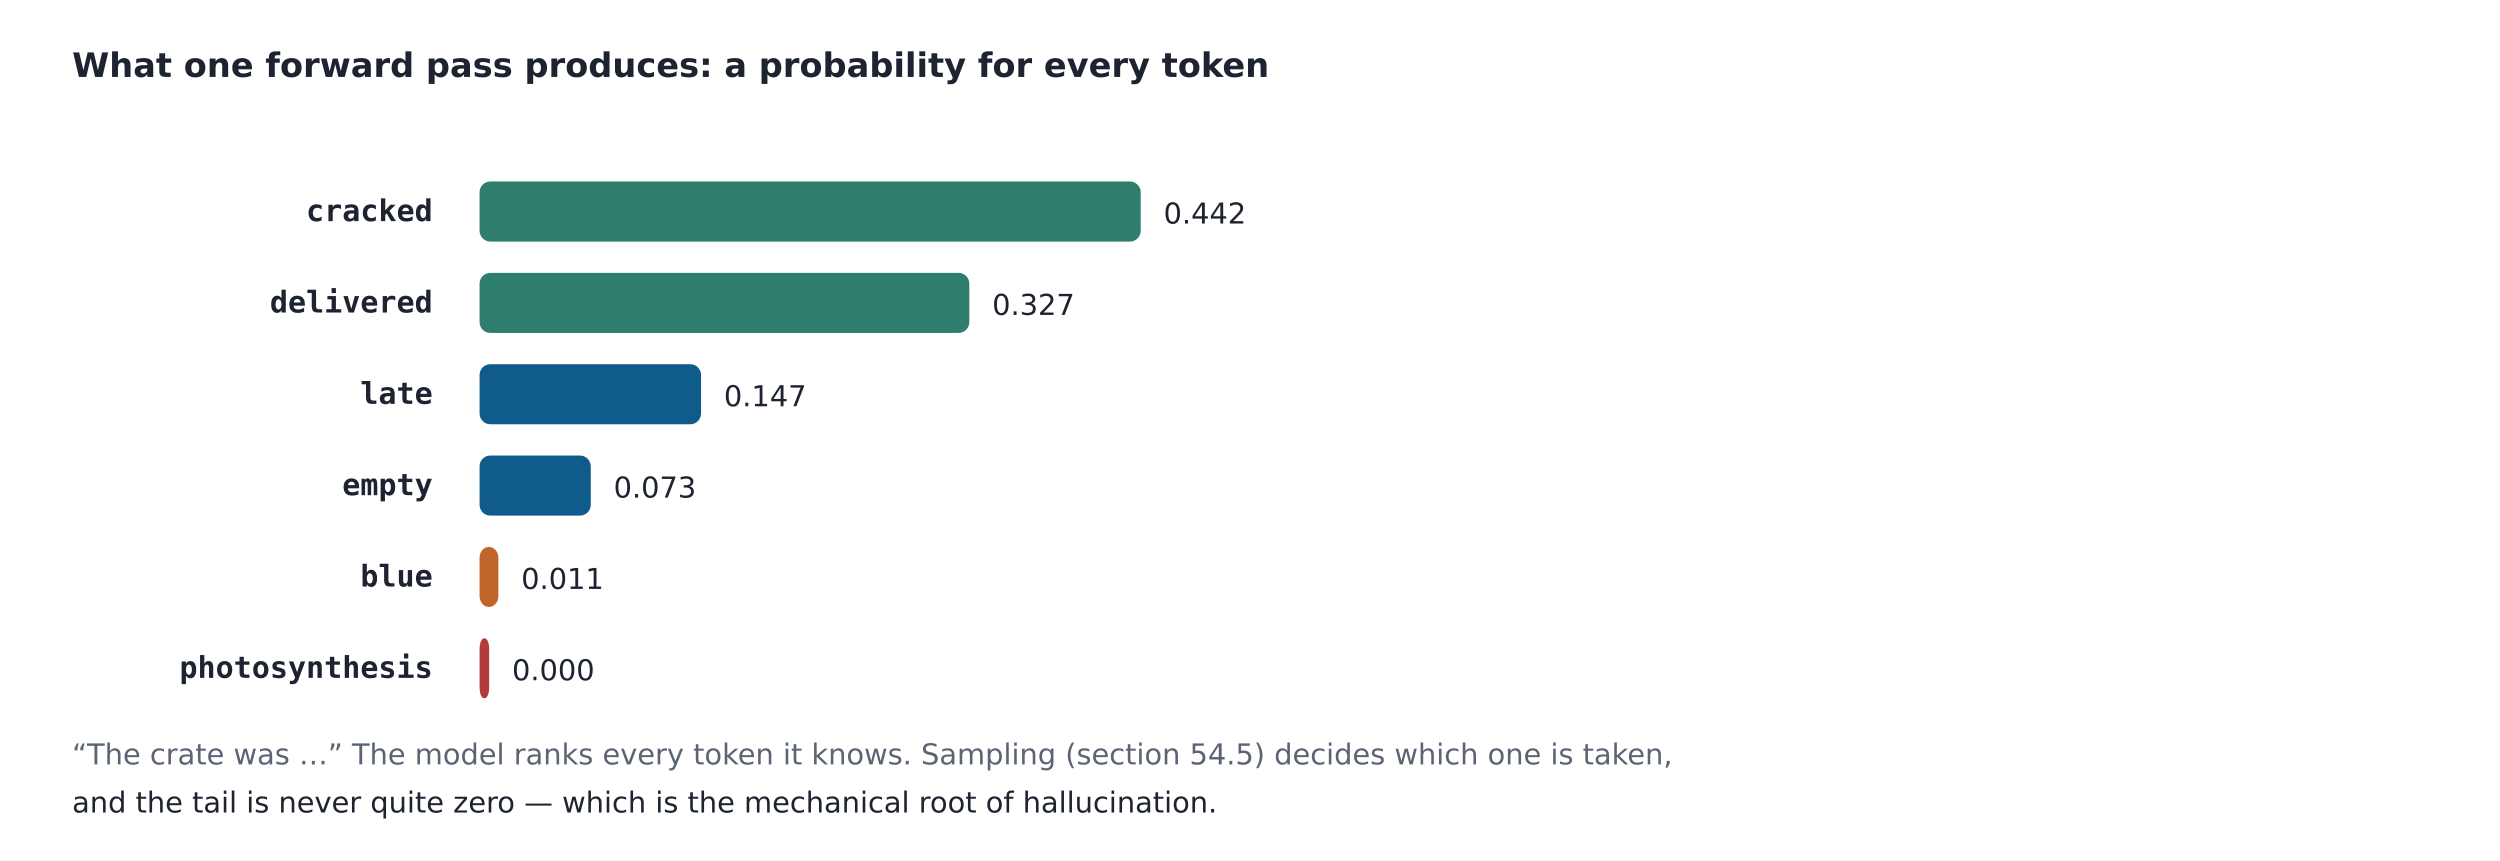
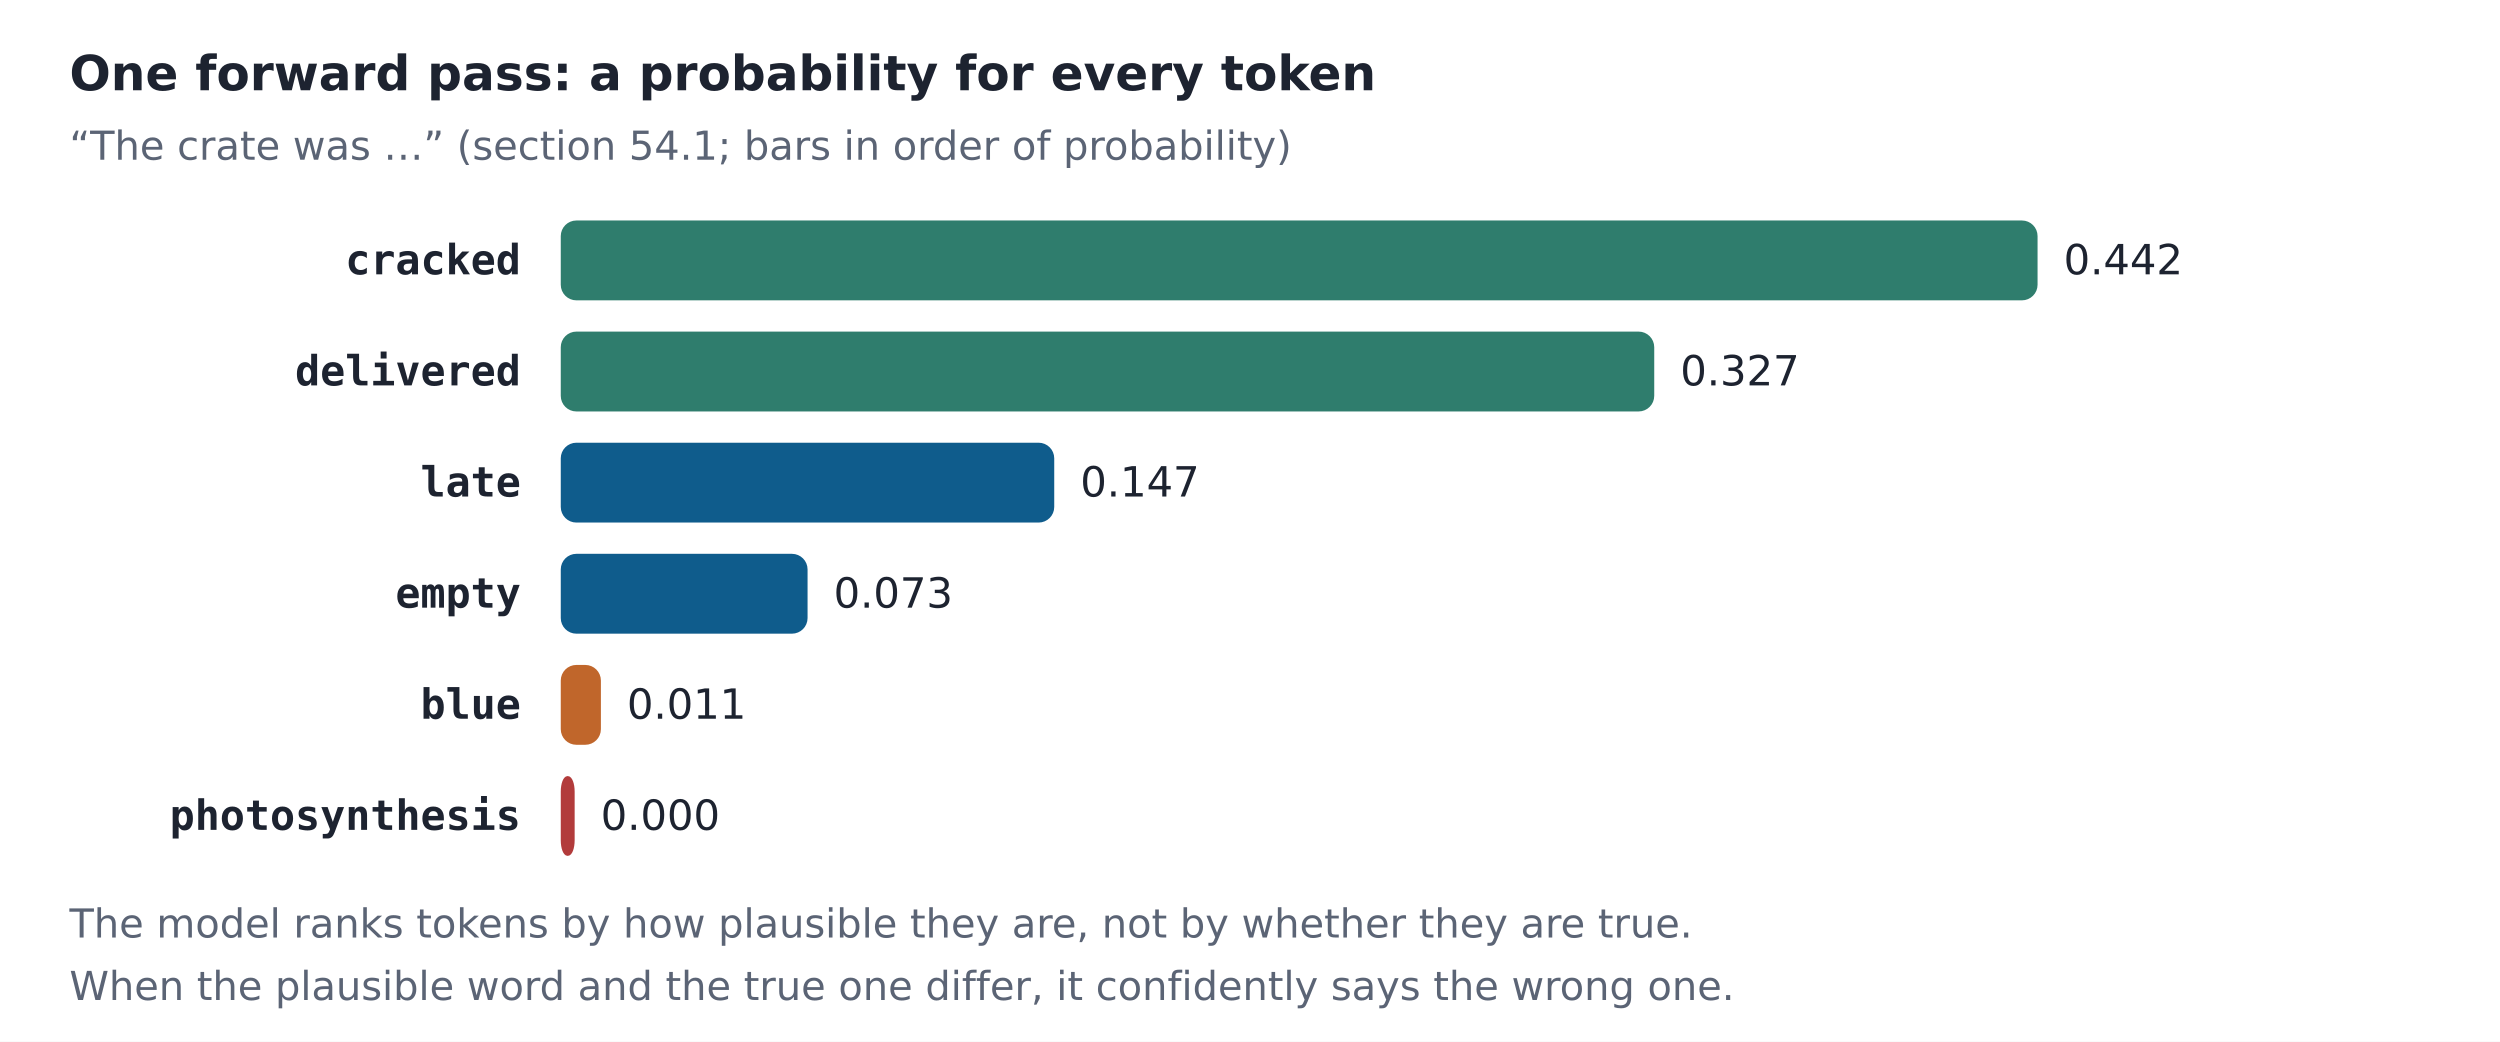
- <svg xmlns="http://www.w3.org/2000/svg" width="1040" height="358" viewBox="0 0 1040 358" font-family="DejaVu Sans, Arial, sans-serif">
-   <rect width="1040" height="358" fill="#ffffff" />
-   <text x="30" y="32" font-size="14" fill="#1d2330" font-weight="bold" text-anchor="start" font-family="Poppins, DejaVu Sans, sans-serif">What one forward pass produces: a probability for every token</text>
-   <text x="180" y="92" font-size="12.5" fill="#1d2330" font-weight="bold" text-anchor="end" font-family="DejaVu Sans Mono, monospace">cracked</text>
-   <rect x="200" y="76" width="274.04" height="24" rx="4" fill="#2f7d6d" stroke="#2f7d6d" stroke-width="1" />
-   <text x="484.04" y="93" font-size="12" fill="#1d2330" font-weight="normal" text-anchor="start">0.442</text>
-   <text x="180" y="130" font-size="12.5" fill="#1d2330" font-weight="bold" text-anchor="end" font-family="DejaVu Sans Mono, monospace">delivered</text>
-   <rect x="200" y="114" width="202.74" height="24" rx="4" fill="#2f7d6d" stroke="#2f7d6d" stroke-width="1" />
-   <text x="412.74" y="131" font-size="12" fill="#1d2330" font-weight="normal" text-anchor="start">0.327</text>
-   <text x="180" y="168" font-size="12.5" fill="#1d2330" font-weight="bold" text-anchor="end" font-family="DejaVu Sans Mono, monospace">late</text>
-   <rect x="200" y="152" width="91.14" height="24" rx="4" fill="#0f5c8c" stroke="#0f5c8c" stroke-width="1" />
-   <text x="301.14" y="169" font-size="12" fill="#1d2330" font-weight="normal" text-anchor="start">0.147</text>
-   <text x="180" y="206" font-size="12.5" fill="#1d2330" font-weight="bold" text-anchor="end" font-family="DejaVu Sans Mono, monospace">empty</text>
-   <rect x="200" y="190" width="45.26" height="24" rx="4" fill="#0f5c8c" stroke="#0f5c8c" stroke-width="1" />
-   <text x="255.26" y="207" font-size="12" fill="#1d2330" font-weight="normal" text-anchor="start">0.073</text>
-   <text x="180" y="244" font-size="12.5" fill="#1d2330" font-weight="bold" text-anchor="end" font-family="DejaVu Sans Mono, monospace">blue</text>
-   <rect x="200" y="228" width="6.82" height="24" rx="4" fill="#c0662b" stroke="#c0662b" stroke-width="1" />
-   <text x="216.82" y="245" font-size="12" fill="#1d2330" font-weight="normal" text-anchor="start">0.011</text>
-   <text x="180" y="282" font-size="12.5" fill="#1d2330" font-weight="bold" text-anchor="end" font-family="DejaVu Sans Mono, monospace">photosynthesis</text>
-   <rect x="200" y="266" width="3" height="24" rx="4" fill="#b23b3b" stroke="#b23b3b" stroke-width="1" />
-   <text x="213" y="283" font-size="12" fill="#1d2330" font-weight="normal" text-anchor="start">0.000</text>
-   <text x="30" y="318" font-size="12" fill="#5b6475" font-weight="normal" text-anchor="start">“The crate was …”  The model ranks every token it knows. Sampling (section 54.5) decides which one is taken,</text>
-   <text x="30" y="338" font-size="12" fill="#1d2330" font-weight="normal" text-anchor="start">and the tail is never quite zero — which is the mechanical root of hallucination.</text>
+ <svg xmlns="http://www.w3.org/2000/svg" width="720" height="300" viewBox="0 0 720 300" font-family="DejaVu Sans, Arial, sans-serif">
+   <rect width="720" height="300" fill="#ffffff" />
+   <text x="20" y="26" font-size="14" fill="#1d2330" font-weight="bold" text-anchor="start" font-family="Poppins, DejaVu Sans, sans-serif">One forward pass: a probability for every token</text>
+   <text x="20" y="46" font-size="11.5" fill="#5b6475" font-weight="normal" text-anchor="start">“The crate was …”  (section 54.1; bars in order of probability)</text>
+   <text x="150" y="79" font-size="12" fill="#1d2330" font-weight="bold" text-anchor="end" font-family="DejaVu Sans Mono, monospace">cracked</text>
+   <rect x="162" y="64" width="424.32" height="22" rx="4" fill="#2f7d6d" stroke="#2f7d6d" stroke-width="1" />
+   <text x="594.32" y="79" font-size="12" fill="#1d2330" font-weight="normal" text-anchor="start">0.442</text>
+   <text x="150" y="111" font-size="12" fill="#1d2330" font-weight="bold" text-anchor="end" font-family="DejaVu Sans Mono, monospace">delivered</text>
+   <rect x="162" y="96" width="313.92" height="22" rx="4" fill="#2f7d6d" stroke="#2f7d6d" stroke-width="1" />
+   <text x="483.92" y="111" font-size="12" fill="#1d2330" font-weight="normal" text-anchor="start">0.327</text>
+   <text x="150" y="143" font-size="12" fill="#1d2330" font-weight="bold" text-anchor="end" font-family="DejaVu Sans Mono, monospace">late</text>
+   <rect x="162" y="128" width="141.12" height="22" rx="4" fill="#0f5c8c" stroke="#0f5c8c" stroke-width="1" />
+   <text x="311.12" y="143" font-size="12" fill="#1d2330" font-weight="normal" text-anchor="start">0.147</text>
+   <text x="150" y="175" font-size="12" fill="#1d2330" font-weight="bold" text-anchor="end" font-family="DejaVu Sans Mono, monospace">empty</text>
+   <rect x="162" y="160" width="70.08" height="22" rx="4" fill="#0f5c8c" stroke="#0f5c8c" stroke-width="1" />
+   <text x="240.08" y="175" font-size="12" fill="#1d2330" font-weight="normal" text-anchor="start">0.073</text>
+   <text x="150" y="207" font-size="12" fill="#1d2330" font-weight="bold" text-anchor="end" font-family="DejaVu Sans Mono, monospace">blue</text>
+   <rect x="162" y="192" width="10.56" height="22" rx="4" fill="#c0662b" stroke="#c0662b" stroke-width="1" />
+   <text x="180.56" y="207" font-size="12" fill="#1d2330" font-weight="normal" text-anchor="start">0.011</text>
+   <text x="150" y="239" font-size="12" fill="#1d2330" font-weight="bold" text-anchor="end" font-family="DejaVu Sans Mono, monospace">photosynthesis</text>
+   <rect x="162" y="224" width="3" height="22" rx="4" fill="#b23b3b" stroke="#b23b3b" stroke-width="1" />
+   <text x="173" y="239" font-size="12" fill="#1d2330" font-weight="normal" text-anchor="start">0.000</text>
+   <text x="20" y="270" font-size="11.5" fill="#5b6475" font-weight="normal" text-anchor="start">The model ranks tokens by how plausible they are, not by whether they are true.</text>
+   <text x="20" y="288" font-size="11.5" fill="#5b6475" font-weight="normal" text-anchor="start">When the plausible word and the true one differ, it confidently says the wrong one.</text>
</svg>
